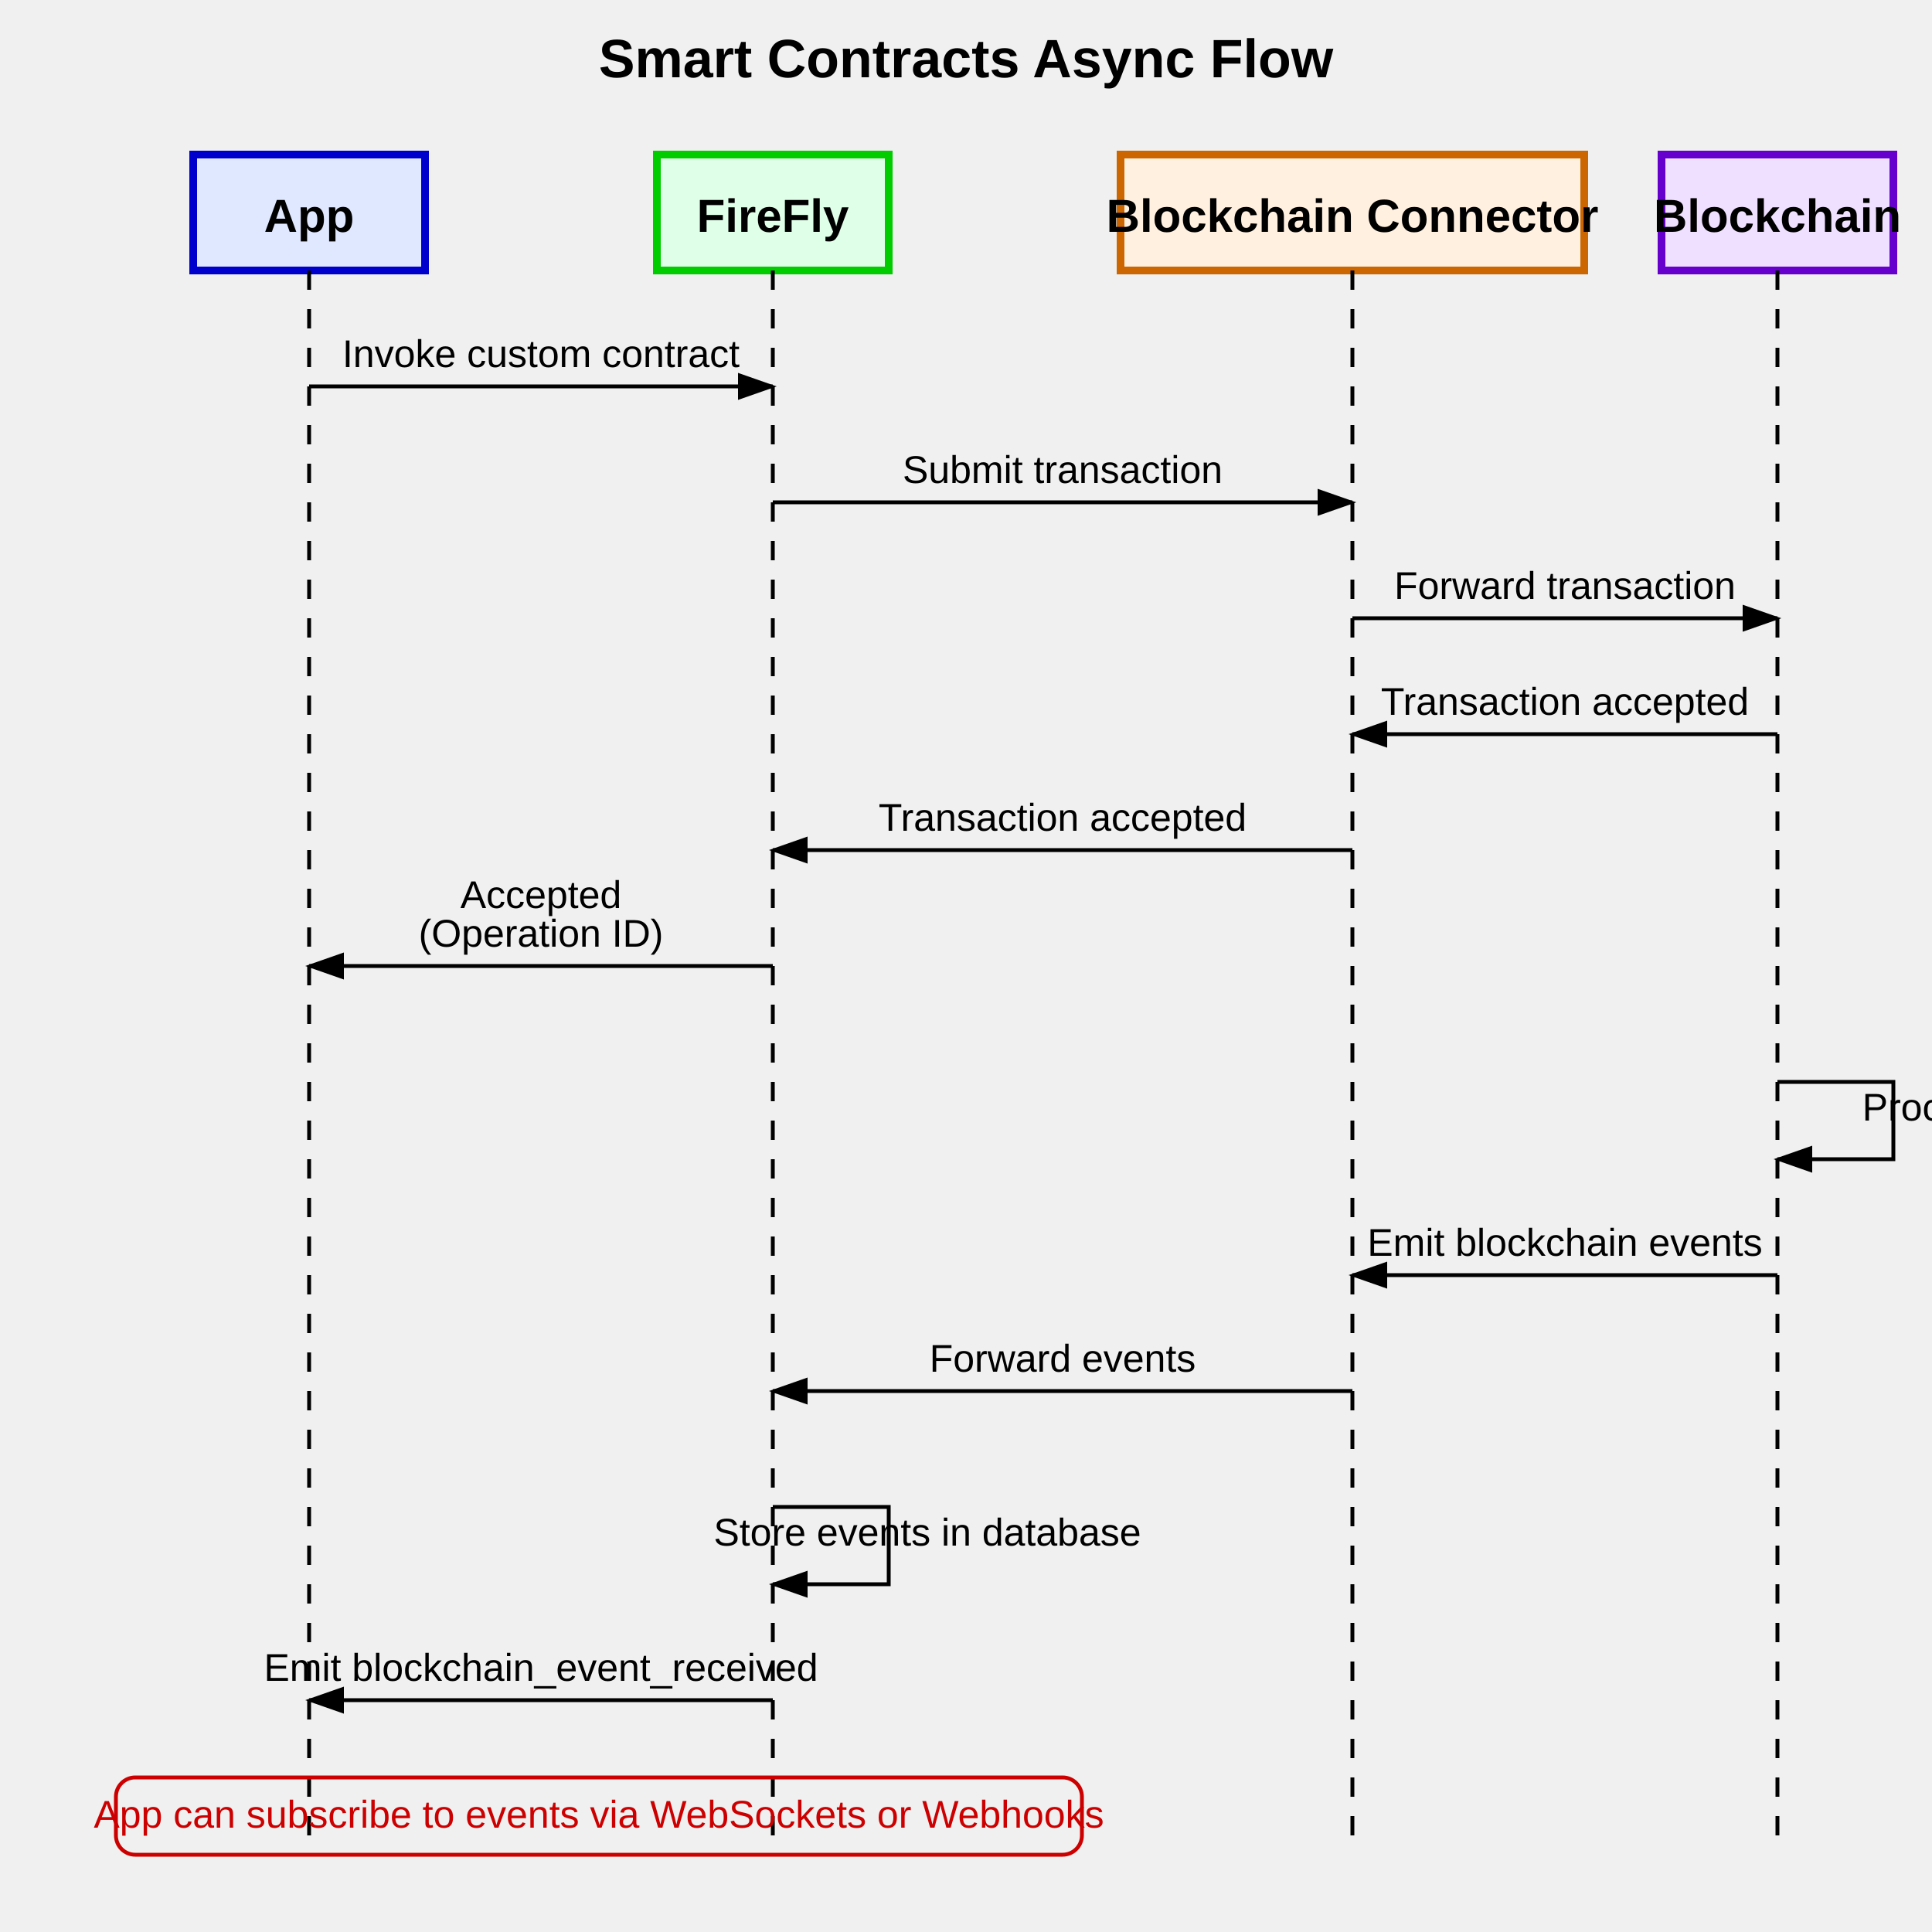
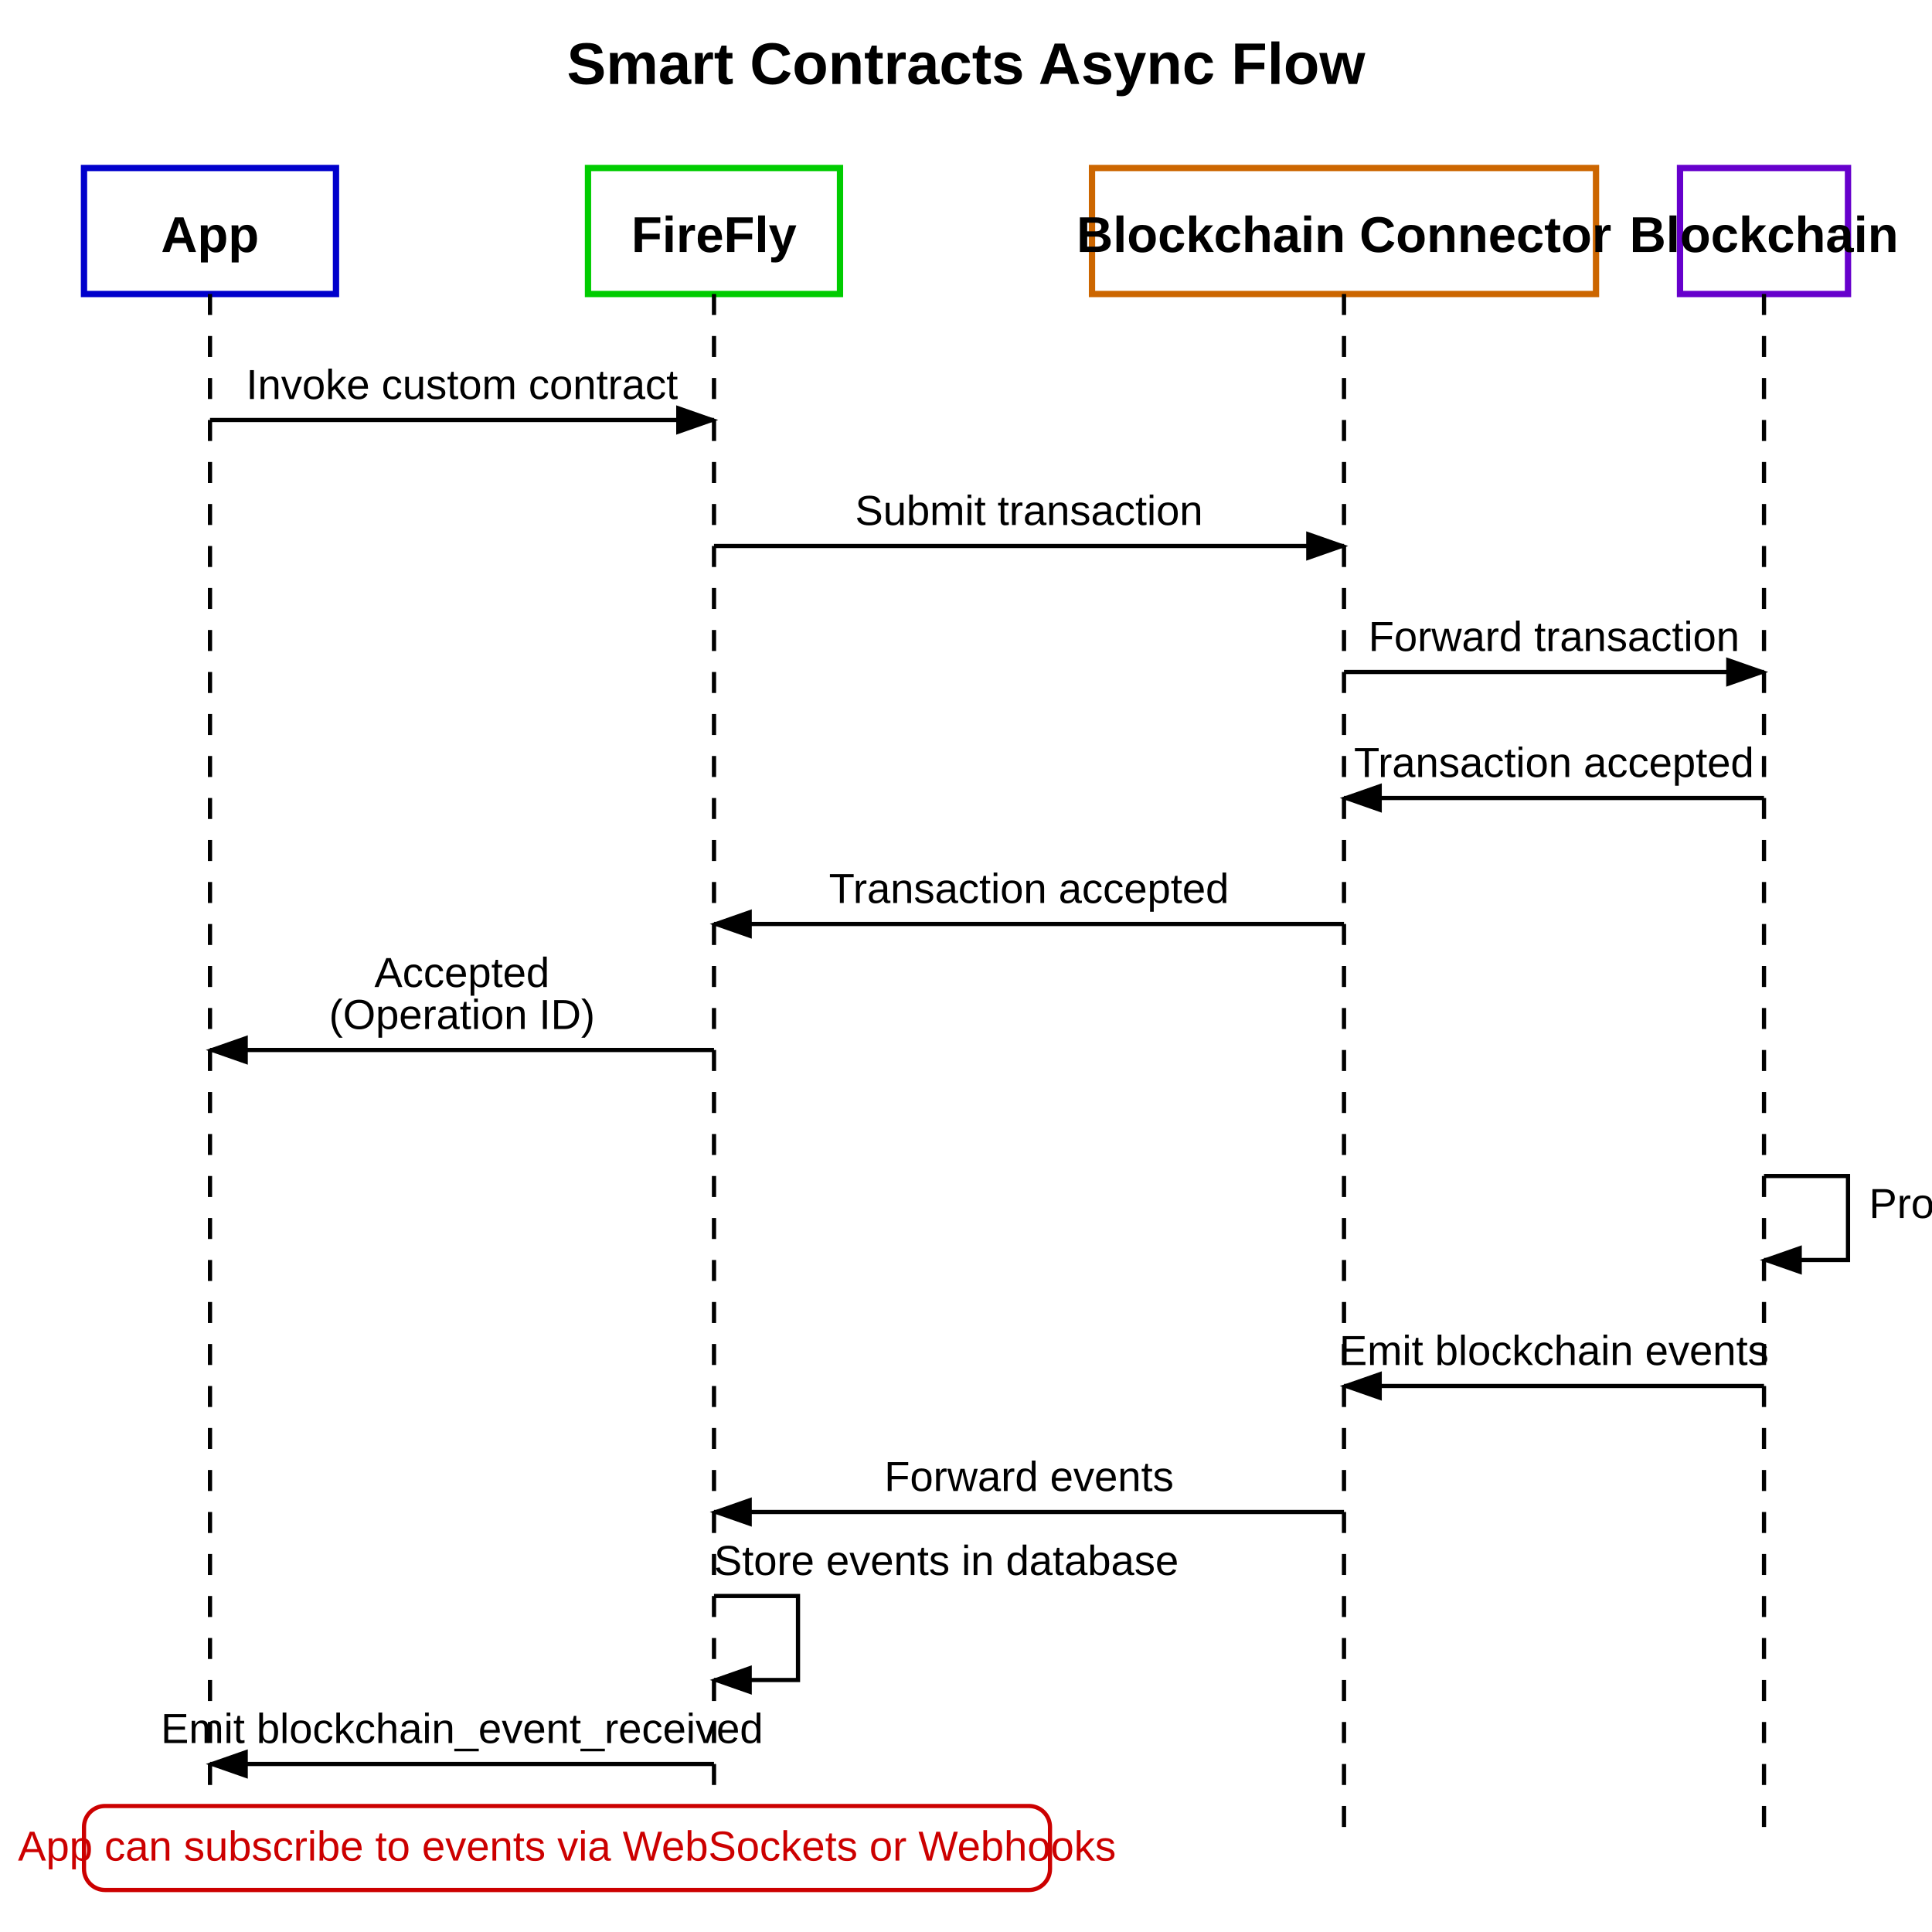
- <svg xmlns="http://www.w3.org/2000/svg" width="500" height="500">
-   <style>
-     .title { font-family: Arial; font-size: 14px; font-weight: bold; text-anchor: middle; }
-     .actor { font-family: Arial; font-size: 12px; font-weight: bold; text-anchor: middle; }
-     .message { font-family: Arial; font-size: 10px; text-anchor: middle; }
-     .note { font-family: Arial; font-size: 10px; text-anchor: middle; fill: #CC0000; }
-     .actor-box { stroke-width: 2; }
-     .lifeline { stroke: #000000; stroke-dasharray: 5,5; stroke-width: 1; }
-     .message-arrow { stroke: #000000; stroke-width: 1; fill: none; marker-end: url(#arrowhead); }
-     .note-box { stroke: #CC0000; fill: none; stroke-width: 1; }
-   </style>
+ <svg xmlns="http://www.w3.org/2000/svg" width="460" height="460" viewBox="0 0 460 460">
+   <rect width="460" height="460" fill="white" />
  <defs>
    <marker id="arrowhead" markerWidth="10" markerHeight="7" refX="9" refY="3.5" orient="auto">
      <polygon points="0 0, 10 3.5, 0 7" fill="#000000" />
    </marker>
  </defs>
-   <text x="250" y="20" class="title">Smart Contracts Async Flow</text>
-   <rect x="50" y="40" width="60" height="30" fill="#E0E8FF" stroke="#0000CC" class="actor-box" />
-   <text x="80" y="60" class="actor">App</text>
-   <rect x="170" y="40" width="60" height="30" fill="#E0FFE8" stroke="#00CC00" class="actor-box" />
-   <text x="200" y="60" class="actor">FireFly</text>
-   <rect x="290" y="40" width="120" height="30" fill="#FFF0E0" stroke="#CC6600" class="actor-box" />
-   <text x="350" y="60" class="actor">Blockchain Connector</text>
-   <rect x="430" y="40" width="60" height="30" fill="#F0E0FF" stroke="#6600CC" class="actor-box" />
-   <text x="460" y="60" class="actor">Blockchain</text>
-   <line x1="80" y1="70" x2="80" y2="480" class="lifeline" />
-   <line x1="200" y1="70" x2="200" y2="480" class="lifeline" />
-   <line x1="350" y1="70" x2="350" y2="480" class="lifeline" />
-   <line x1="460" y1="70" x2="460" y2="480" class="lifeline" />
-   <line x1="80" y1="100" x2="200" y2="100" class="message-arrow" />
-   <text x="140" y="95" class="message">Invoke custom contract</text>
-   <line x1="200" y1="130" x2="350" y2="130" class="message-arrow" />
-   <text x="275" y="125" class="message">Submit transaction</text>
-   <line x1="350" y1="160" x2="460" y2="160" class="message-arrow" />
-   <text x="405" y="155" class="message">Forward transaction</text>
-   <line x1="460" y1="190" x2="350" y2="190" class="message-arrow" />
-   <text x="405" y="185" class="message">Transaction accepted</text>
-   <line x1="350" y1="220" x2="200" y2="220" class="message-arrow" />
-   <text x="275" y="215" class="message">Transaction accepted</text>
-   <line x1="200" y1="250" x2="80" y2="250" class="message-arrow" />
-   <text x="140" y="235" class="message">Accepted</text>
-   <text x="140" y="245" class="message">(Operation ID)</text>
-   <path d="M 460,280 L 490,280 L 490,300 L 460,300" class="message-arrow" />
-   <text x="500" y="290" class="message" text-anchor="start">Process</text>
-   <line x1="460" y1="330" x2="350" y2="330" class="message-arrow" />
-   <text x="405" y="325" class="message">Emit blockchain events</text>
-   <line x1="350" y1="360" x2="200" y2="360" class="message-arrow" />
-   <text x="275" y="355" class="message">Forward events</text>
-   <path d="M 200,390 L 230,390 L 230,410 L 200,410" class="message-arrow" />
-   <text x="240" y="400" class="message" text-anchor="start">Store events in database</text>
-   <line x1="200" y1="440" x2="80" y2="440" class="message-arrow" />
-   <text x="140" y="435" class="message">Emit blockchain_event_received</text>
-   <rect x="30" y="460" width="250" height="20" class="note-box" rx="5" ry="5" />
-   <text x="155" y="473" class="note">App can subscribe to events via WebSockets or Webhooks</text>
+   <text x="230" y="20" font-family="Arial" font-size="14" font-weight="bold" text-anchor="middle">Smart Contracts Async Flow</text>
+   <rect x="20" y="40" width="60" height="30" fill="white" stroke="#0000CC" stroke-width="1.5" />
+   <text x="50" y="60" font-family="Arial" font-size="12" font-weight="bold" text-anchor="middle">App</text>
+   <rect x="140" y="40" width="60" height="30" fill="white" stroke="#00CC00" stroke-width="1.5" />
+   <text x="170" y="60" font-family="Arial" font-size="12" font-weight="bold" text-anchor="middle">FireFly</text>
+   <rect x="260" y="40" width="120" height="30" fill="white" stroke="#CC6600" stroke-width="1.5" />
+   <text x="320" y="60" font-family="Arial" font-size="12" font-weight="bold" text-anchor="middle">Blockchain Connector</text>
+   <rect x="400" y="40" width="40" height="30" fill="white" stroke="#6600CC" stroke-width="1.5" />
+   <text x="420" y="60" font-family="Arial" font-size="12" font-weight="bold" text-anchor="middle">Blockchain</text>
+   <line x1="50" y1="70" x2="50" y2="440" stroke="#000000" stroke-dasharray="5,5" stroke-width="1" />
+   <line x1="170" y1="70" x2="170" y2="440" stroke="#000000" stroke-dasharray="5,5" stroke-width="1" />
+   <line x1="320" y1="70" x2="320" y2="440" stroke="#000000" stroke-dasharray="5,5" stroke-width="1" />
+   <line x1="420" y1="70" x2="420" y2="440" stroke="#000000" stroke-dasharray="5,5" stroke-width="1" />
+   <line x1="50" y1="100" x2="170" y2="100" stroke="#000000" stroke-width="1" marker-end="url(#arrowhead)" />
+   <text x="110" y="95" font-family="Arial" font-size="10" text-anchor="middle">Invoke custom contract</text>
+   <line x1="170" y1="130" x2="320" y2="130" stroke="#000000" stroke-width="1" marker-end="url(#arrowhead)" />
+   <text x="245" y="125" font-family="Arial" font-size="10" text-anchor="middle">Submit transaction</text>
+   <line x1="320" y1="160" x2="420" y2="160" stroke="#000000" stroke-width="1" marker-end="url(#arrowhead)" />
+   <text x="370" y="155" font-family="Arial" font-size="10" text-anchor="middle">Forward transaction</text>
+   <line x1="420" y1="190" x2="320" y2="190" stroke="#000000" stroke-width="1" marker-end="url(#arrowhead)" />
+   <text x="370" y="185" font-family="Arial" font-size="10" text-anchor="middle">Transaction accepted</text>
+   <line x1="320" y1="220" x2="170" y2="220" stroke="#000000" stroke-width="1" marker-end="url(#arrowhead)" />
+   <text x="245" y="215" font-family="Arial" font-size="10" text-anchor="middle">Transaction accepted</text>
+   <line x1="170" y1="250" x2="50" y2="250" stroke="#000000" stroke-width="1" marker-end="url(#arrowhead)" />
+   <text x="110" y="235" font-family="Arial" font-size="10" text-anchor="middle">Accepted</text>
+   <text x="110" y="245" font-family="Arial" font-size="10" text-anchor="middle">(Operation ID)</text>
+   <path d="M 420,280 L 440,280 L 440,300 L 420,300" stroke="#000000" stroke-width="1" marker-end="url(#arrowhead)" fill="none" />
+   <text x="445" y="290" font-family="Arial" font-size="10" text-anchor="start">Process</text>
+   <line x1="420" y1="330" x2="320" y2="330" stroke="#000000" stroke-width="1" marker-end="url(#arrowhead)" />
+   <text x="370" y="325" font-family="Arial" font-size="10" text-anchor="middle">Emit blockchain events</text>
+   <line x1="320" y1="360" x2="170" y2="360" stroke="#000000" stroke-width="1" marker-end="url(#arrowhead)" />
+   <text x="245" y="355" font-family="Arial" font-size="10" text-anchor="middle">Forward events</text>
+   <path d="M 170,380 L 190,380 L 190,400 L 170,400" stroke="#000000" stroke-width="1" marker-end="url(#arrowhead)" fill="none" />
+   <text x="170" y="375" font-family="Arial" font-size="10" text-anchor="start">Store events in database</text>
+   <line x1="170" y1="420" x2="50" y2="420" stroke="#000000" stroke-width="1" marker-end="url(#arrowhead)" />
+   <text x="110" y="415" font-family="Arial" font-size="10" text-anchor="middle">Emit blockchain_event_received</text>
+   <rect x="20" y="430" width="230" height="20" fill="white" stroke="#CC0000" stroke-width="1" rx="5" ry="5" />
+   <text x="135" y="443" font-family="Arial" font-size="10" text-anchor="middle" fill="#CC0000">App can subscribe to events via WebSockets or Webhooks</text>
</svg>
